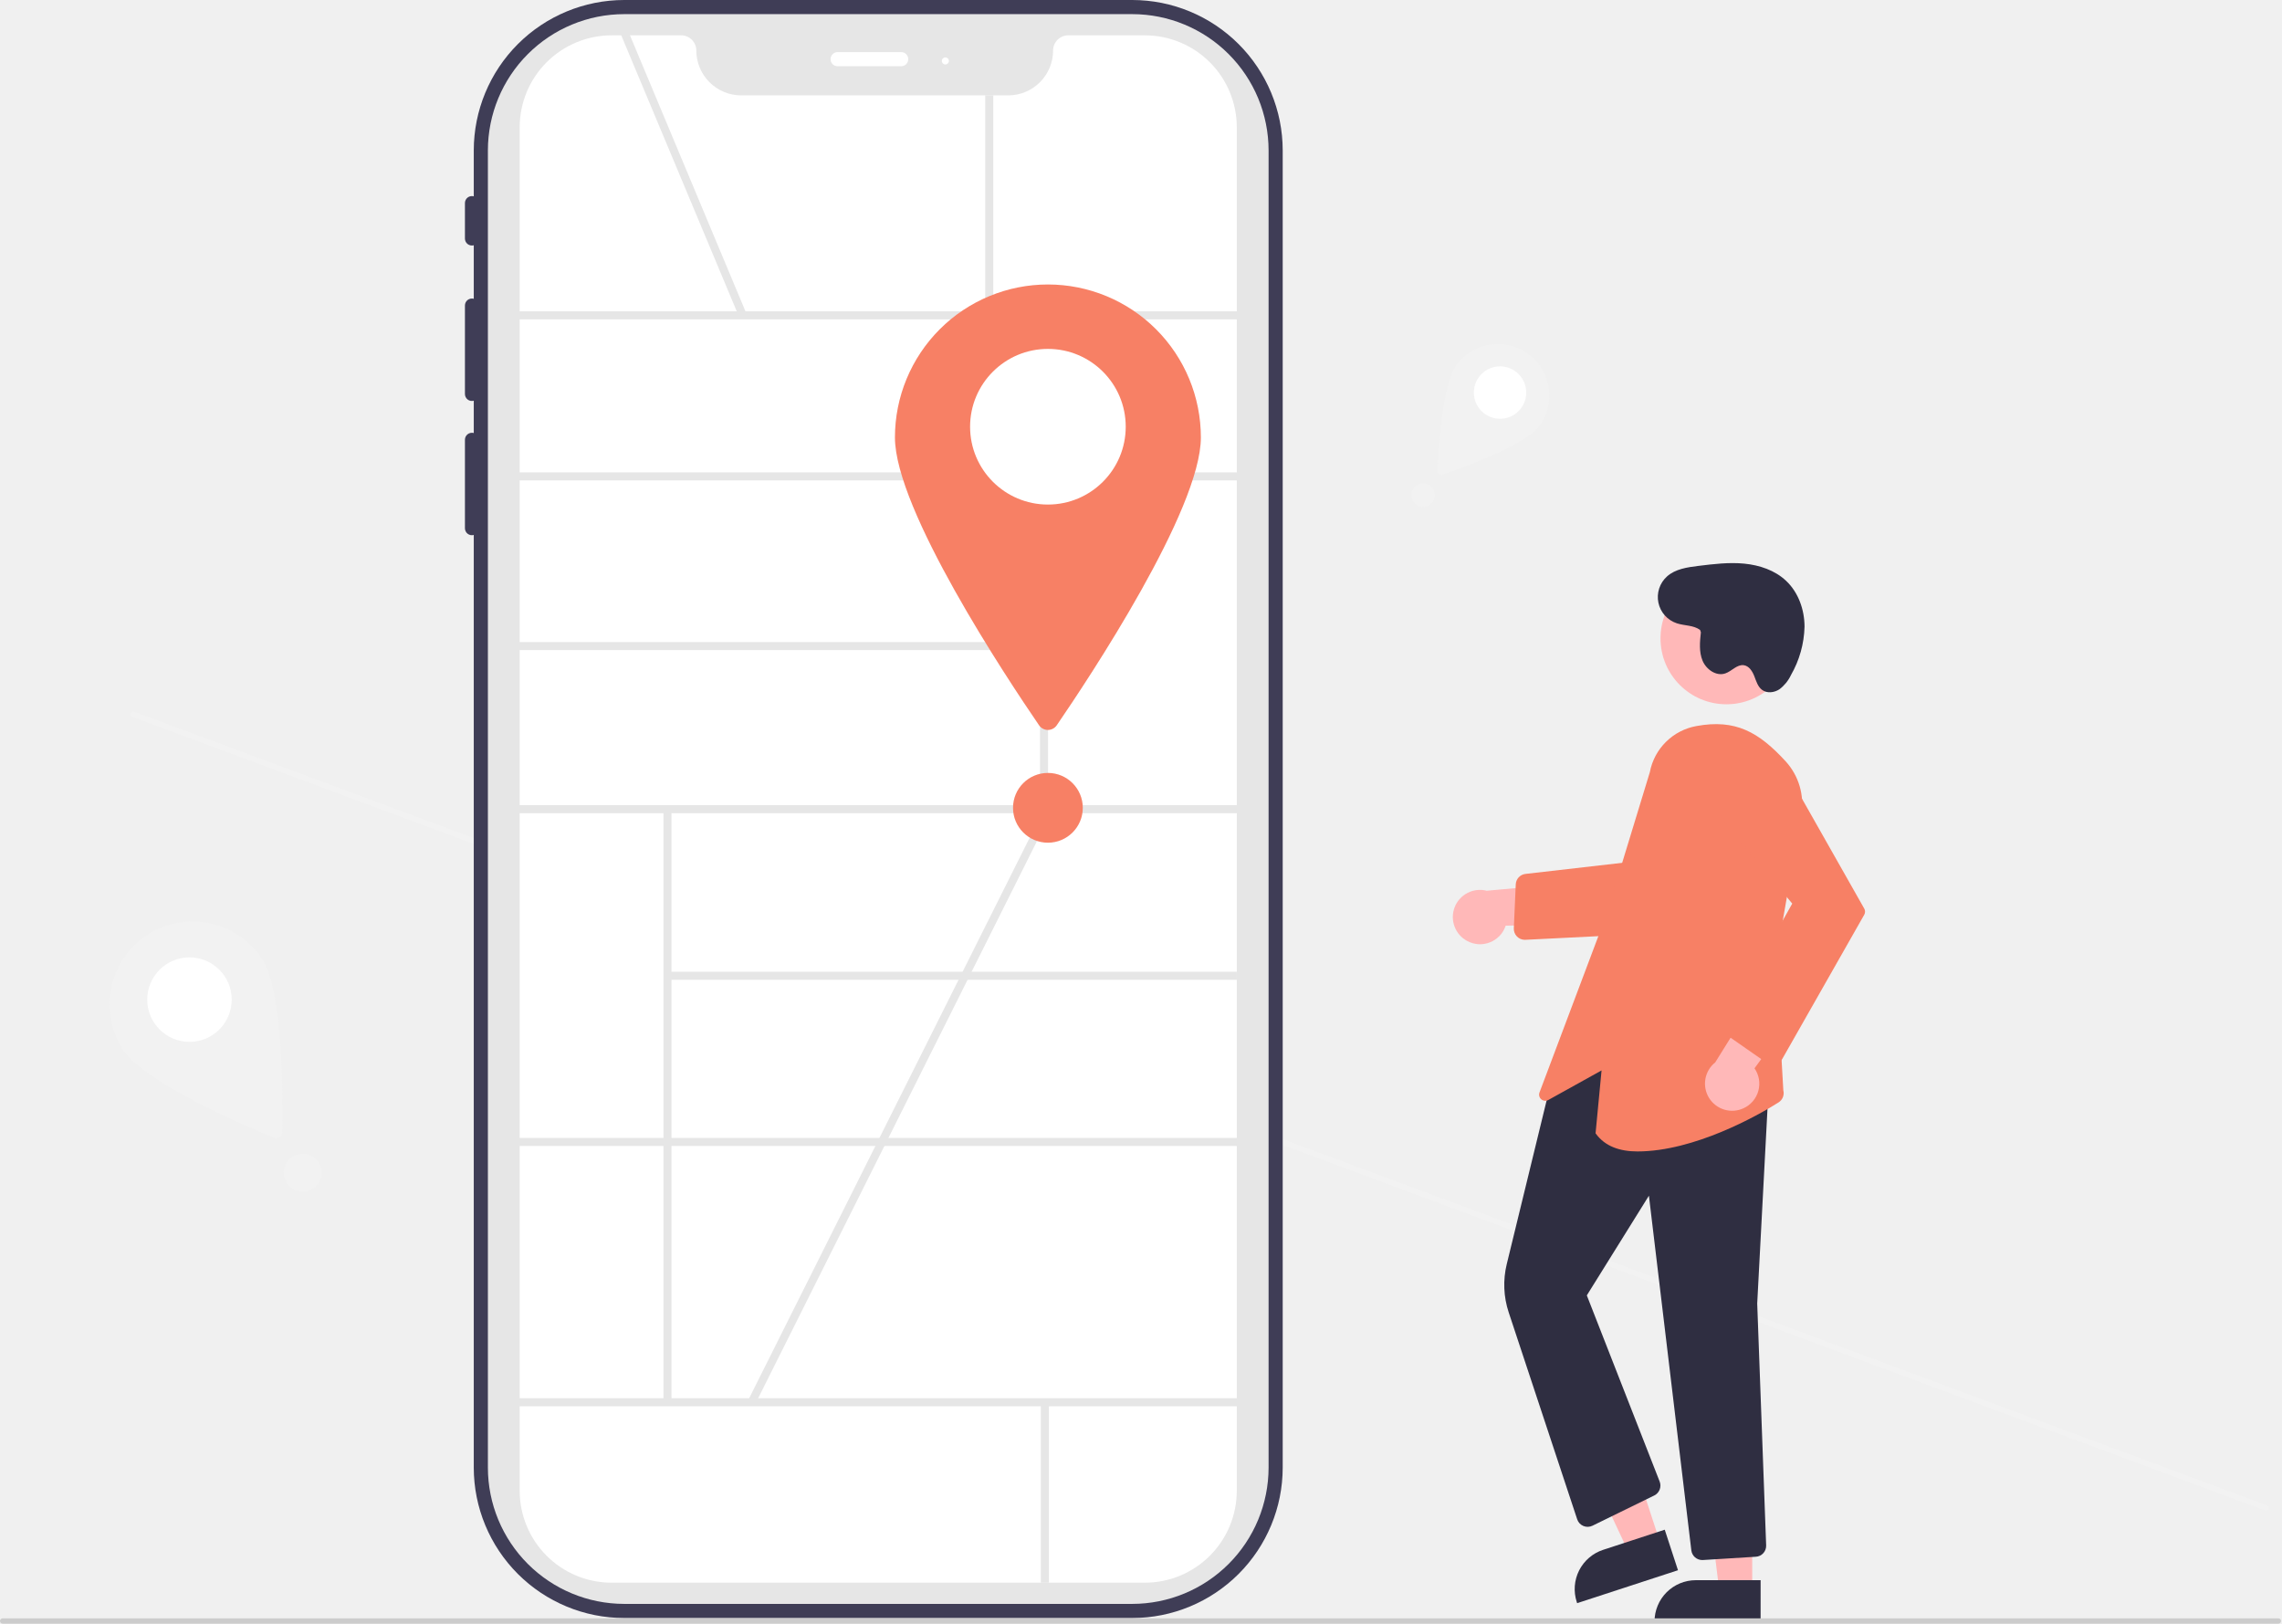
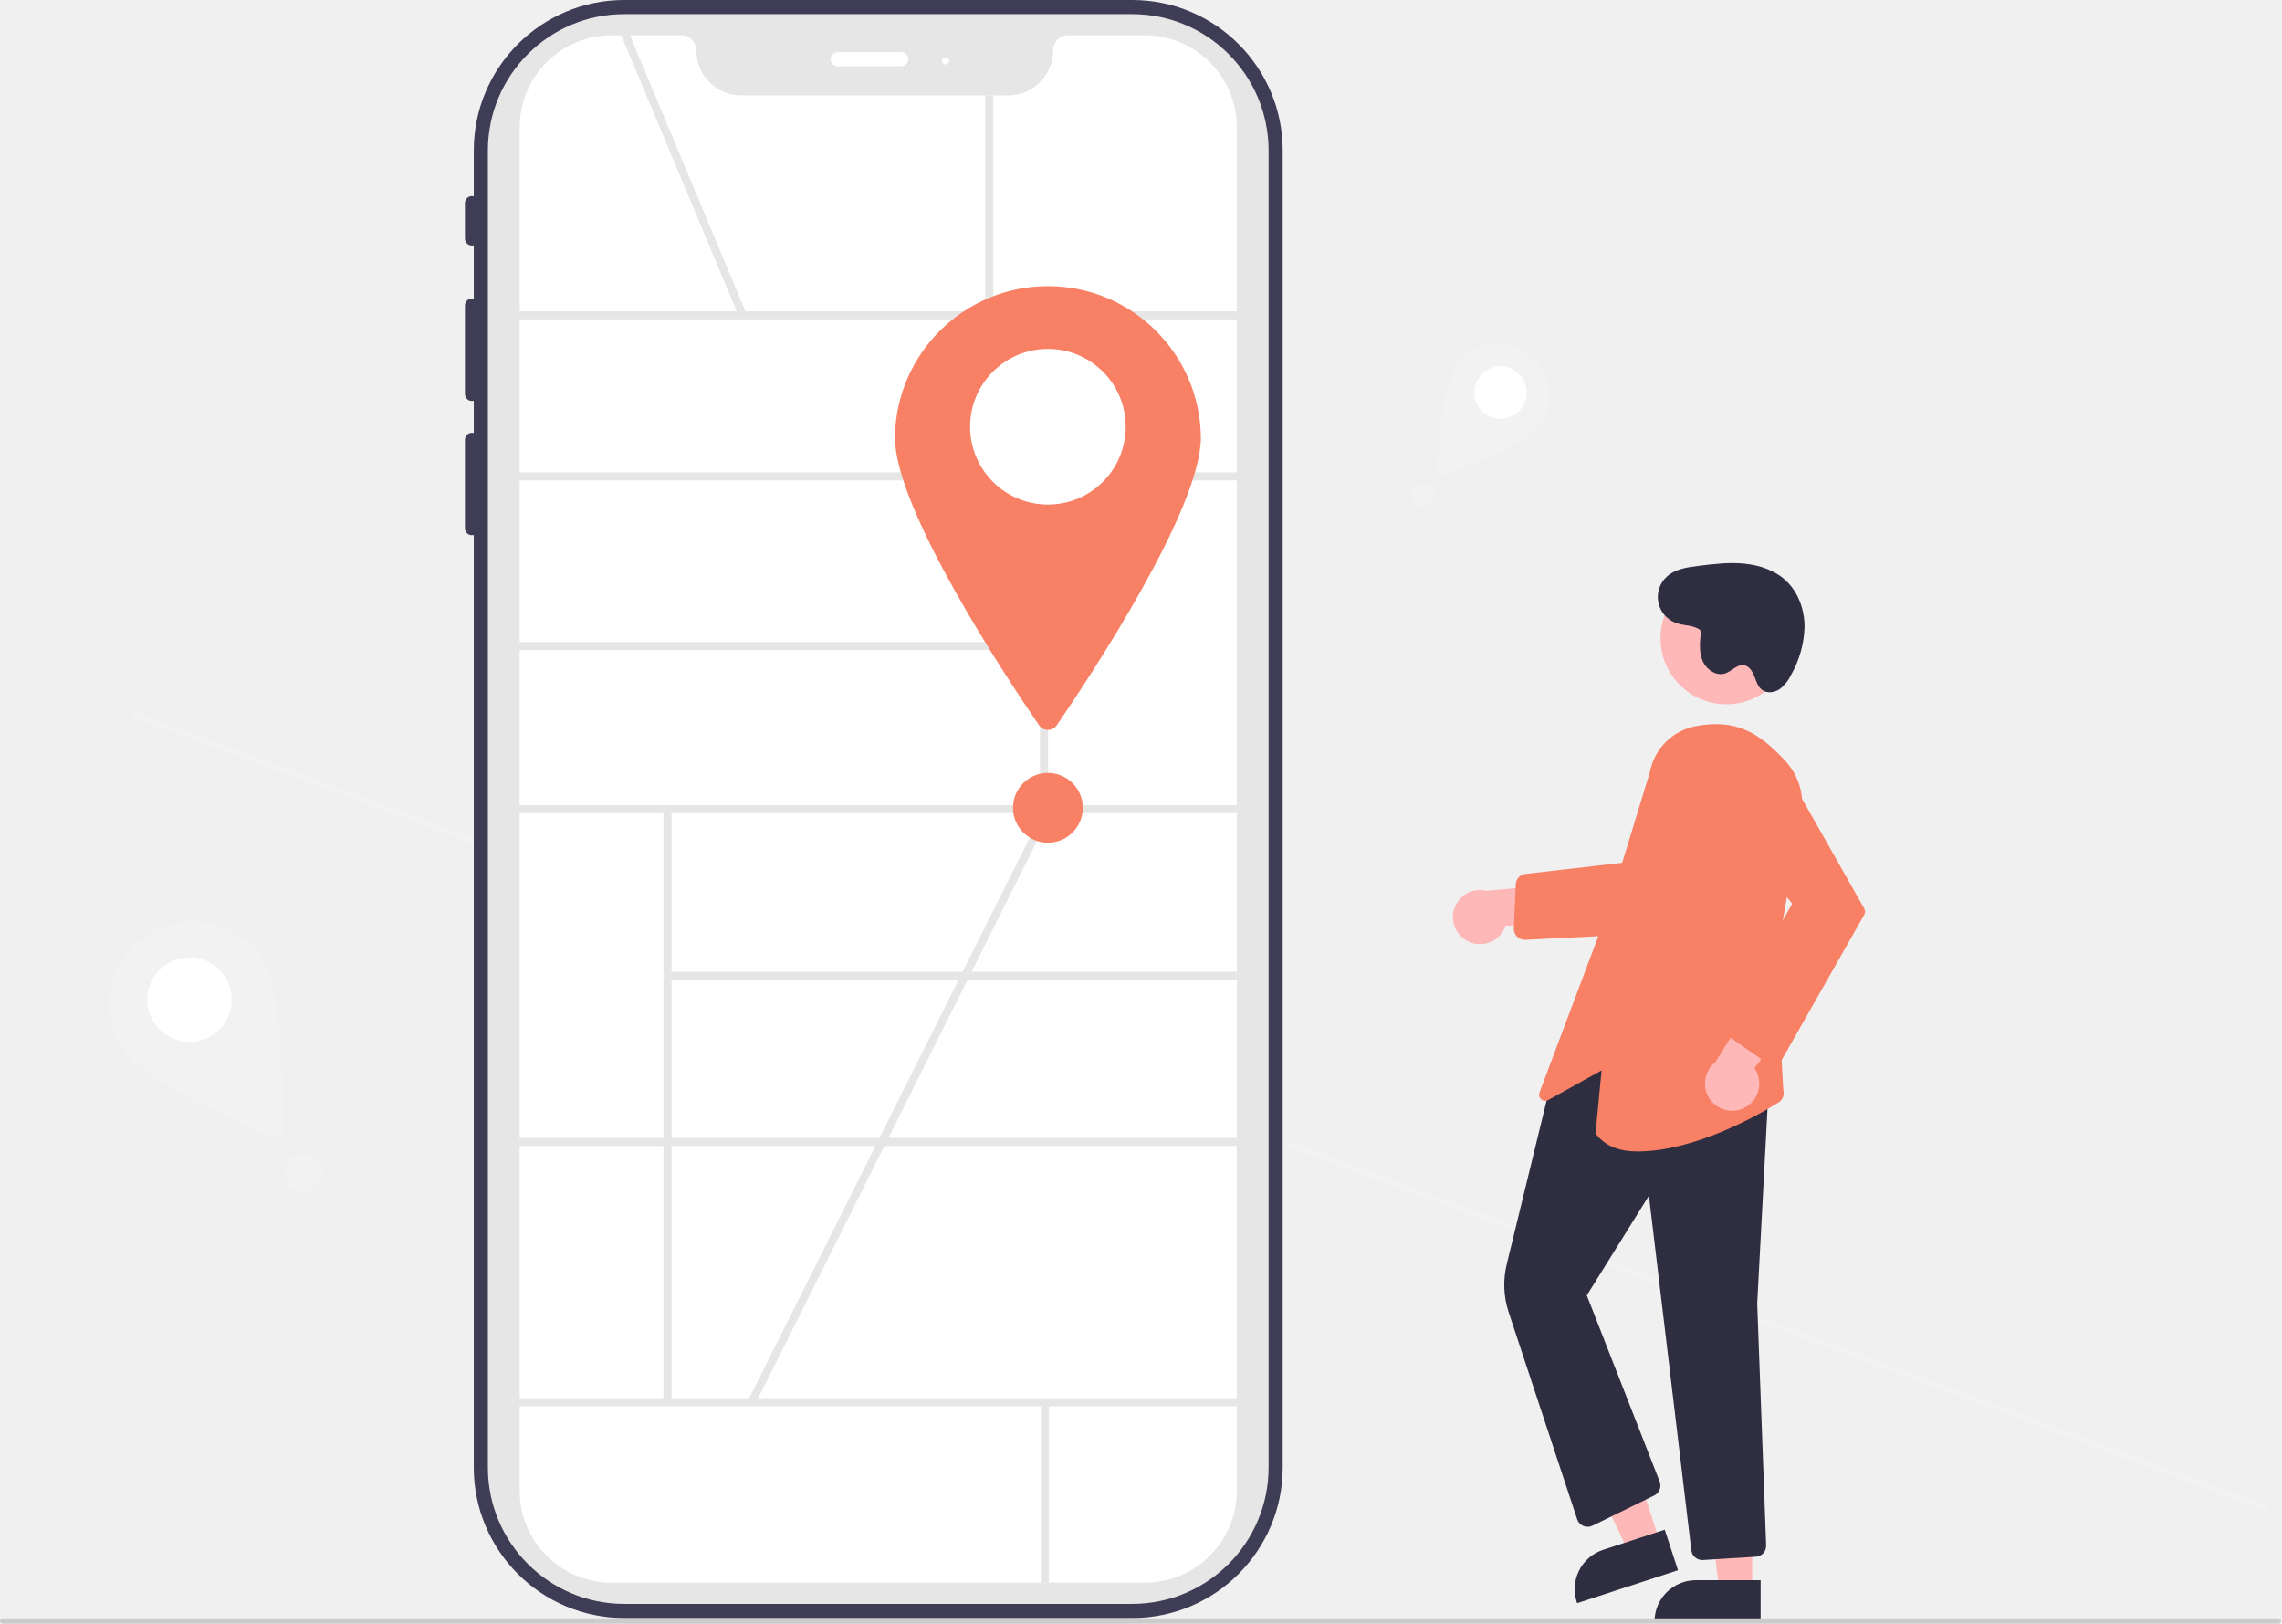
- <svg xmlns="http://www.w3.org/2000/svg" width="253" height="180" viewBox="0 0 253 180" fill="none">
+ <svg xmlns="http://www.w3.org/2000/svg" width="253" height="180" fill="none">
  <g clip-path="url(#clip0)">
-     <path d="M251.5 167.271C251.472 167.345 251.416 167.405 251.344 167.437C251.273 167.47 251.191 167.473 251.117 167.446L14.659 79.459C14.585 79.431 14.526 79.375 14.493 79.304C14.46 79.232 14.457 79.15 14.485 79.076C14.512 79.002 14.568 78.943 14.639 78.91C14.711 78.877 14.793 78.874 14.867 78.901L251.324 166.888C251.398 166.916 251.458 166.972 251.491 167.044C251.524 167.115 251.527 167.197 251.5 167.271Z" fill="#F2F2F2" />
-     <path d="M125.54 0H69.196C64.776 0.005 60.538 1.763 57.413 4.888C54.288 8.014 52.53 12.251 52.525 16.671V21.764C52.409 21.732 52.288 21.728 52.17 21.751C52.052 21.774 51.942 21.824 51.847 21.897C51.752 21.971 51.675 22.065 51.623 22.173C51.571 22.281 51.544 22.4 51.546 22.52V26.436C51.544 26.556 51.571 26.674 51.623 26.782C51.675 26.89 51.752 26.985 51.847 27.058C51.942 27.131 52.052 27.182 52.17 27.205C52.288 27.228 52.409 27.223 52.525 27.192V33.122C52.409 33.09 52.288 33.085 52.17 33.108C52.052 33.132 51.942 33.182 51.847 33.255C51.752 33.328 51.675 33.423 51.623 33.531C51.571 33.639 51.544 33.757 51.546 33.877V43.668C51.544 43.788 51.571 43.907 51.623 44.015C51.675 44.123 51.752 44.217 51.847 44.291C51.942 44.364 52.052 44.414 52.17 44.437C52.288 44.46 52.409 44.456 52.525 44.424V48.004C52.409 47.972 52.288 47.968 52.17 47.991C52.052 48.014 51.942 48.064 51.847 48.138C51.752 48.211 51.675 48.305 51.623 48.413C51.571 48.521 51.544 48.64 51.546 48.76V58.551C51.544 58.671 51.571 58.789 51.623 58.897C51.675 59.005 51.752 59.1 51.847 59.173C51.942 59.246 52.052 59.296 52.17 59.32C52.288 59.343 52.409 59.338 52.525 59.306V162.702C52.53 167.122 54.288 171.359 57.413 174.485C60.538 177.61 64.776 179.368 69.196 179.373H125.54C129.96 179.368 134.198 177.61 137.323 174.485C140.448 171.359 142.206 167.122 142.211 162.702V16.671C142.206 12.251 140.448 8.014 137.323 4.888C134.198 1.763 129.96 0.005 125.54 0ZM138.686 162.702C138.683 166.187 137.296 169.529 134.832 171.993C132.367 174.458 129.026 175.844 125.54 175.848H69.196C65.71 175.844 62.369 174.458 59.904 171.993C57.44 169.529 56.054 166.187 56.05 162.702V16.671C56.054 13.186 57.44 9.844 59.904 7.38C62.369 4.915 65.71 3.529 69.196 3.525H125.54C129.026 3.529 132.367 4.915 134.832 7.38C137.296 9.844 138.683 13.186 138.686 16.671V162.702Z" fill="#3F3D56" />
-     <path d="M125.54 177.806H69.196C65.191 177.802 61.352 176.209 58.52 173.377C55.689 170.546 54.096 166.706 54.091 162.702V16.671C54.096 12.666 55.689 8.827 58.52 5.996C61.352 3.164 65.191 1.571 69.196 1.567H125.54C129.545 1.571 133.384 3.164 136.216 5.996C139.047 8.827 140.64 12.666 140.645 16.671V162.702C140.64 166.706 139.047 170.546 136.216 173.377C133.384 176.209 129.545 177.802 125.54 177.806Z" fill="#E6E6E6" />
-     <path d="M126.933 175.456H67.804C65.103 175.453 62.513 174.379 60.603 172.469C58.694 170.559 57.619 167.97 57.616 165.269V14.104C57.619 11.403 58.694 8.813 60.603 6.904C62.513 4.994 65.103 3.92 67.803 3.916H75.515C75.961 3.917 76.389 4.095 76.705 4.41C77.02 4.726 77.198 5.154 77.198 5.6C77.2 6.919 77.724 8.183 78.657 9.116C79.59 10.048 80.854 10.573 82.173 10.574H111.78C113.099 10.573 114.363 10.048 115.296 9.116C116.228 8.183 116.753 6.919 116.754 5.6C116.755 5.154 116.933 4.726 117.248 4.41C117.564 4.095 117.992 3.917 118.438 3.916H126.933C129.633 3.919 132.223 4.994 134.133 6.904C136.043 8.813 137.117 11.403 137.12 14.104V165.269C137.117 167.97 136.043 170.559 134.133 172.469C132.223 174.379 129.634 175.453 126.933 175.456Z" fill="white" />
-     <path d="M99.914 7.343H92.864C92.656 7.343 92.457 7.261 92.31 7.114C92.163 6.967 92.081 6.768 92.081 6.56C92.081 6.352 92.163 6.153 92.31 6.006C92.457 5.859 92.656 5.777 92.864 5.777H99.914C100.121 5.777 100.321 5.859 100.468 6.006C100.614 6.153 100.697 6.352 100.697 6.56C100.697 6.768 100.614 6.967 100.468 7.114C100.321 7.261 100.121 7.343 99.914 7.343Z" fill="white" />
-     <path d="M104.809 7.148C105.026 7.148 105.201 6.972 105.201 6.756C105.201 6.54 105.026 6.364 104.809 6.364C104.593 6.364 104.418 6.54 104.418 6.756C104.418 6.972 104.593 7.148 104.809 7.148Z" fill="white" />
-     <path d="M139.025 34.512H55.633V35.405H139.025V34.512Z" fill="#E6E6E6" />
-     <path d="M139.025 52.364H55.633V53.256H139.025V52.364Z" fill="#E6E6E6" />
-     <path d="M139.025 89.256H55.633V90.149H139.025V89.256Z" fill="#E6E6E6" />
-     <path d="M139.025 126.149H55.633V127.041H139.025V126.149Z" fill="#E6E6E6" />
-     <path d="M139.025 155.008H55.633V155.901H139.025V155.008Z" fill="#E6E6E6" />
-     <path d="M116.194 34.959H115.302V89.703H116.194V34.959Z" fill="#E6E6E6" />
-     <path d="M74.448 89.686H73.555V155.455H74.448V89.686Z" fill="#E6E6E6" />
-     <path d="M137.12 107.727H74.001V108.62H137.12V107.727Z" fill="#E6E6E6" />
-     <path d="M116.29 155.455H115.398V175.456H116.29V155.455Z" fill="#E6E6E6" />
-     <path d="M115.599 71.175H57.467V72.068H115.599V71.175Z" fill="#E6E6E6" />
-     <path d="M69.608 3.352L68.784 3.697L81.939 35.131L82.762 34.786L69.608 3.352Z" fill="#E6E6E6" />
-     <path d="M110.122 10.574H109.229V34.959H110.122V10.574Z" fill="#E6E6E6" />
-     <path d="M133.138 48.496C133.138 56.493 120.773 75.129 117.159 80.404C117.05 80.563 116.904 80.694 116.733 80.784C116.562 80.874 116.372 80.921 116.179 80.921C115.986 80.921 115.795 80.874 115.625 80.784C115.454 80.694 115.307 80.563 115.198 80.404C111.585 75.129 99.22 56.493 99.22 48.496C99.22 43.998 101.007 39.685 104.187 36.504C107.368 33.324 111.681 31.537 116.179 31.537C120.677 31.537 124.99 33.324 128.17 36.504C131.351 39.685 133.138 43.998 133.138 48.496Z" fill="#F78065" />
-     <path d="M116.179 55.934C120.944 55.934 124.807 52.071 124.807 47.306C124.807 42.541 120.944 38.678 116.179 38.678C111.414 38.678 107.551 42.541 107.551 47.306C107.551 52.071 111.414 55.934 116.179 55.934Z" fill="white" />
-     <path d="M115.614 89.959L82.938 155.245L83.736 155.644L116.412 90.359L115.614 89.959Z" fill="#E6E6E6" />
-     <path d="M162.672 104.32C163.057 104.527 163.483 104.647 163.92 104.672C164.357 104.696 164.793 104.625 165.199 104.462C165.606 104.3 165.971 104.051 166.27 103.732C166.57 103.413 166.795 103.032 166.932 102.616L177.562 102.433L174.441 97.874L164.825 98.747C164.111 98.564 163.356 98.65 162.701 98.987C162.047 99.325 161.539 99.89 161.273 100.577C161.008 101.264 161.004 102.024 161.261 102.714C161.519 103.404 162.021 103.975 162.672 104.32H162.672Z" fill="#FFB8B8" />
-     <path d="M169.053 104.187C168.889 104.187 168.726 104.154 168.574 104.089C168.423 104.024 168.286 103.929 168.172 103.81C168.058 103.691 167.969 103.551 167.911 103.396C167.853 103.242 167.827 103.078 167.834 102.913L168.049 98.039C168.061 97.748 168.176 97.472 168.374 97.26C168.572 97.047 168.84 96.913 169.129 96.881L181.444 95.468L181.031 103.591L169.114 104.185C169.094 104.186 169.074 104.187 169.053 104.187Z" fill="#F78065" />
-     <path d="M184.052 171.002L180.584 172.134L174.566 159.299L179.684 157.628L184.052 171.002Z" fill="#FFB8B8" />
-     <path d="M186.034 174.074L174.854 177.725L174.808 177.584C174.621 177.012 174.549 176.41 174.595 175.81C174.641 175.211 174.805 174.626 175.077 174.09C175.349 173.554 175.724 173.077 176.181 172.686C176.637 172.295 177.166 171.997 177.738 171.811L177.738 171.811L184.566 169.581L186.034 174.074Z" fill="#2F2E41" />
-     <path d="M194.264 176.369L190.617 176.369L188.882 162.3L194.265 162.3L194.264 176.369Z" fill="#FFB8B8" />
-     <path d="M195.194 179.905L183.433 179.904V179.756C183.433 179.154 183.552 178.559 183.782 178.004C184.012 177.448 184.349 176.944 184.774 176.519C185.199 176.094 185.704 175.756 186.259 175.526C186.815 175.296 187.41 175.178 188.011 175.178H188.011L195.195 175.178L195.194 179.905Z" fill="#2F2E41" />
-     <path d="M188.724 172.945C188.426 172.944 188.138 172.835 187.915 172.637C187.693 172.439 187.55 172.166 187.514 171.87L182.811 132.554L175.927 143.605L184.004 164.246C184.114 164.531 184.114 164.847 184.003 165.132C183.892 165.417 183.679 165.65 183.405 165.786L176.553 169.139C176.396 169.216 176.225 169.258 176.051 169.263C175.877 169.268 175.704 169.235 175.544 169.168C175.383 169.1 175.239 168.999 175.121 168.872C175.003 168.744 174.913 168.592 174.859 168.427L167.265 145.485C166.693 143.759 166.619 141.906 167.05 140.139L171.959 119.991L172.017 119.959L183.084 113.897L183.148 113.92L196.182 118.677L194.818 144.507L195.809 171.317C195.822 171.635 195.71 171.946 195.496 172.182C195.282 172.419 194.983 172.561 194.665 172.579L188.801 172.942C188.775 172.944 188.75 172.945 188.724 172.945Z" fill="#2F2E41" />
-     <path d="M181.545 127.647C179.597 127.647 177.957 127.092 176.93 125.682L176.897 125.637L177.561 118.667L171.654 121.946C171.532 122.014 171.391 122.043 171.252 122.029C171.113 122.014 170.981 121.958 170.875 121.866C170.769 121.775 170.693 121.653 170.659 121.517C170.624 121.381 170.632 121.238 170.682 121.107L178.049 101.542L182.913 85.605C183.154 84.329 183.777 83.157 184.699 82.244C185.622 81.33 186.8 80.718 188.077 80.489C192.411 79.693 194.992 81.155 197.972 84.4C198.693 85.189 199.224 86.133 199.524 87.159C199.824 88.185 199.886 89.266 199.705 90.319L196.886 106.433L197.714 120.881C197.778 121.13 197.761 121.393 197.666 121.632C197.571 121.87 197.403 122.073 197.186 122.211C194.881 123.677 187.816 127.646 181.545 127.647Z" fill="#F78065" />
-     <path d="M191.403 78.076C195.439 78.076 198.711 74.804 198.711 70.768C198.711 66.732 195.439 63.461 191.403 63.461C187.368 63.461 184.096 66.732 184.096 70.768C184.096 74.804 187.368 78.076 191.403 78.076Z" fill="#FFB8B8" />
-     <path d="M193.307 122.857C193.704 122.675 194.057 122.408 194.34 122.075C194.623 121.741 194.83 121.35 194.945 120.928C195.061 120.506 195.082 120.064 195.009 119.633C194.935 119.202 194.767 118.792 194.518 118.433L200.785 109.844L195.266 109.583L190.161 117.778C189.585 118.237 189.198 118.891 189.072 119.617C188.946 120.342 189.09 121.089 189.478 121.715C189.866 122.341 190.47 122.803 191.175 123.014C191.881 123.224 192.639 123.169 193.307 122.857Z" fill="#FFB8B8" />
-     <path d="M196.701 118.011C196.395 118.055 196.084 117.981 195.831 117.804L191.682 114.911C191.432 114.738 191.256 114.478 191.189 114.183C191.121 113.887 191.166 113.577 191.316 113.313L198.702 100.171L191.273 91.229C190.883 90.759 190.595 90.213 190.428 89.626C190.26 89.04 190.216 88.424 190.299 87.819C190.382 87.214 190.591 86.634 190.91 86.114C191.23 85.594 191.655 85.146 192.157 84.799C192.66 84.452 193.229 84.214 193.828 84.099C194.428 83.984 195.045 83.995 195.64 84.131C196.235 84.268 196.795 84.527 197.285 84.891C197.774 85.256 198.182 85.719 198.483 86.25L206.686 100.728C206.744 100.831 206.775 100.947 206.774 101.065C206.774 101.184 206.744 101.3 206.686 101.403L197.589 117.406C197.505 117.554 197.391 117.682 197.255 117.783C197.118 117.884 196.963 117.956 196.797 117.993C196.765 118.001 196.733 118.006 196.701 118.011Z" fill="#F78065" />
-     <path d="M188.483 69.835C187.76 69.296 186.759 69.38 185.902 69.097C185.391 68.928 184.934 68.629 184.576 68.228C184.219 67.827 183.972 67.339 183.863 66.813C183.753 66.287 183.783 65.742 183.951 65.231C184.118 64.721 184.417 64.263 184.817 63.904C185.743 63.075 187.06 62.887 188.293 62.735C189.983 62.527 191.689 62.319 193.383 62.484C195.078 62.65 196.784 63.222 198.022 64.39C199.388 65.678 200.06 67.596 200.065 69.473C200.017 71.359 199.5 73.203 198.559 74.838C198.268 75.459 197.829 76 197.282 76.413C196.712 76.789 195.908 76.888 195.359 76.481C194.885 76.13 194.711 75.515 194.497 74.965C194.283 74.415 193.917 73.829 193.333 73.745C192.581 73.635 192.007 74.4 191.289 74.65C190.285 75.001 189.17 74.226 188.76 73.245C188.351 72.264 188.458 71.154 188.573 70.097" fill="#2F2E41" />
-     <path d="M252.893 179.702C252.892 179.781 252.861 179.857 252.805 179.913C252.749 179.968 252.674 180 252.595 180H0.298C0.219 180 0.143 179.969 0.087 179.913C0.031 179.857 0 179.781 0 179.702C0 179.624 0.031 179.548 0.087 179.492C0.143 179.436 0.219 179.405 0.298 179.405H252.595C252.674 179.405 252.749 179.437 252.805 179.492C252.861 179.548 252.892 179.624 252.893 179.702Z" fill="#CCCCCC" />
-     <path d="M116.179 93.421C118.315 93.421 120.047 91.69 120.047 89.554C120.047 87.418 118.315 85.686 116.179 85.686C114.043 85.686 112.311 87.418 112.311 89.554C112.311 91.69 114.043 93.421 116.179 93.421Z" fill="#F78065" />
-     <path d="M170.631 47.264C169.016 49.417 161.923 51.936 159.885 52.626C159.823 52.647 159.758 52.653 159.693 52.643C159.629 52.632 159.568 52.607 159.516 52.568C159.464 52.529 159.423 52.477 159.395 52.419C159.367 52.36 159.354 52.295 159.357 52.23C159.45 50.081 159.885 42.567 161.501 40.414C162.409 39.203 163.761 38.403 165.26 38.189C166.758 37.975 168.28 38.366 169.491 39.274C170.702 40.183 171.502 41.535 171.716 43.033C171.93 44.532 171.539 46.054 170.631 47.264Z" fill="#F2F2F2" />
-     <path d="M166.306 46.422C167.91 46.422 169.21 45.122 169.21 43.519C169.21 41.915 167.91 40.615 166.306 40.615C164.703 40.615 163.403 41.915 163.403 43.519C163.403 45.122 164.703 46.422 166.306 46.422Z" fill="white" />
-     <path d="M157.773 56.193C158.492 56.193 159.075 55.61 159.075 54.891C159.075 54.172 158.492 53.59 157.773 53.59C157.054 53.59 156.471 54.172 156.471 54.891C156.471 55.61 157.054 56.193 157.773 56.193Z" fill="#F2F2F2" />
-     <path d="M29.061 106.316C31.438 109.948 31.362 122.085 31.289 125.554C31.287 125.659 31.259 125.762 31.208 125.853C31.158 125.945 31.085 126.023 30.997 126.081C30.91 126.138 30.809 126.173 30.705 126.183C30.601 126.193 30.495 126.177 30.398 126.137C27.19 124.816 16.036 120.028 13.659 116.397C12.997 115.386 12.54 114.254 12.314 113.066C12.089 111.878 12.1 110.657 12.347 109.473C12.594 108.29 13.071 107.166 13.752 106.167C14.434 105.168 15.305 104.313 16.317 103.651C17.328 102.989 18.46 102.532 19.649 102.308C20.837 102.083 22.058 102.095 23.241 102.343C24.424 102.59 25.548 103.069 26.546 103.75C27.545 104.432 28.399 105.304 29.061 106.316Z" fill="#F2F2F2" />
-     <path d="M21.006 115.499C23.593 115.499 25.689 113.402 25.689 110.816C25.689 108.23 23.593 106.134 21.006 106.134C18.42 106.134 16.324 108.23 16.324 110.816C16.324 113.402 18.42 115.499 21.006 115.499Z" fill="white" />
-     <path d="M33.563 132.099C34.722 132.099 35.662 131.16 35.662 130C35.662 128.841 34.722 127.901 33.563 127.901C32.404 127.901 31.464 128.841 31.464 130C31.464 131.16 32.404 132.099 33.563 132.099Z" fill="#F2F2F2" />
+     <path d="M251.5 167.271a.296.296 0 01-.156.166.298.298 0 01-.227.009L14.659 79.459a.297.297 0 01.208-.558l236.457 87.987a.3.3 0 01.176.383z" fill="#F2F2F2" />
+     <path d="M125.54 0H69.196a16.69 16.69 0 00-16.671 16.671v5.093a.774.774 0 00-.98.756v3.916a.774.774 0 00.98.756v5.93a.775.775 0 00-.98.755v9.791a.773.773 0 00.98.756v3.58a.774.774 0 00-.98.756v9.79a.773.773 0 00.98.756v103.396a16.691 16.691 0 0016.67 16.671h56.345a16.691 16.691 0 0016.671-16.671V16.672A16.691 16.691 0 00125.54 0zm13.146 162.702a13.157 13.157 0 01-13.146 13.146H69.196a13.16 13.16 0 01-13.146-13.146V16.672A13.162 13.162 0 0169.196 3.524h56.344a13.162 13.162 0 0113.146 13.146v146.031z" fill="#3F3D56" />
+     <path d="M125.54 177.806H69.196a15.118 15.118 0 01-15.105-15.104V16.671A15.122 15.122 0 0169.196 1.567h56.344a15.123 15.123 0 0115.105 15.104v146.031a15.125 15.125 0 01-15.105 15.104z" fill="#E6E6E6" />
+     <path d="M126.933 175.456h-59.13a10.198 10.198 0 01-10.187-10.187V14.104A10.2 10.2 0 0167.804 3.916h7.71A1.686 1.686 0 0177.199 5.6a4.98 4.98 0 004.975 4.974h29.607a4.981 4.981 0 004.974-4.974 1.687 1.687 0 011.684-1.684h8.495a10.2 10.2 0 0110.187 10.188v151.165a10.198 10.198 0 01-10.187 10.187z" fill="#fff" />
+     <path d="M99.914 7.343h-7.05a.783.783 0 010-1.566h7.05a.785.785 0 01.783.783.787.787 0 01-.783.783zm4.895-.195a.392.392 0 10.001-.783.392.392 0 00-.001.783z" fill="#fff" />
+     <path d="M139.025 34.512H55.633v.893h83.392v-.893zm0 17.852H55.633v.892h83.392v-.892zm0 36.892H55.633v.893h83.392v-.893zm0 36.893H55.633v.892h83.392v-.892zm0 28.859H55.633v.893h83.392v-.893z" fill="#E6E6E6" />
+     <path d="M116.194 34.959h-.892v54.743h.892V34.96zM74.448 89.686h-.893v65.769h.892V89.686z" fill="#E6E6E6" />
+     <path d="M137.12 107.727H74.001v.893h63.119v-.893zm-20.83 47.728h-.892v20.001h.892v-20.001zm-.691-84.28H57.467v.893H115.6v-.893zM69.608 3.352l-.824.345L81.94 35.131l.823-.345L69.608 3.352zm40.514 7.222h-.893V34.96h.893V10.574z" fill="#E6E6E6" />
+     <path d="M133.138 48.496c0 7.997-12.365 26.633-15.979 31.908a1.187 1.187 0 01-1.961 0c-3.613-5.275-15.978-23.91-15.978-31.908a16.96 16.96 0 0133.918 0z" fill="#F78065" />
+     <path d="M116.179 55.934a8.628 8.628 0 100-17.256 8.628 8.628 0 000 17.256z" fill="#fff" />
+     <path d="M115.614 89.96l-32.676 65.285.798.399 32.676-65.285-.798-.4z" fill="#E6E6E6" />
+     <path d="M162.672 104.32a2.997 2.997 0 002.527.142 2.994 2.994 0 001.733-1.846l10.63-.183-3.121-4.56-9.616.874a3.009 3.009 0 00-2.153 5.573z" fill="#FFB8B8" />
+     <path d="M169.053 104.187a1.218 1.218 0 01-1.219-1.274l.215-4.874a1.216 1.216 0 011.08-1.158l12.315-1.413-.413 8.123-11.917.594-.061.002z" fill="#F78065" />
+     <path d="M184.052 171.002l-3.468 1.132-6.018-12.835 5.118-1.671 4.368 13.374z" fill="#FFB8B8" />
+     <path d="M186.034 174.074l-11.18 3.651-.046-.141a4.579 4.579 0 012.93-5.773l6.828-2.23 1.468 4.493z" fill="#2F2E41" />
+     <path d="M194.264 176.369h-3.647l-1.735-14.069h5.383l-.001 14.069z" fill="#FFB8B8" />
+     <path d="M195.194 179.905l-11.761-.001v-.148a4.576 4.576 0 011.341-3.237 4.583 4.583 0 013.237-1.341h7.184l-.001 4.727zm-6.47-6.96a1.224 1.224 0 01-1.21-1.075l-4.703-39.316-6.884 11.051 8.077 20.641a1.225 1.225 0 01-.599 1.54l-6.852 3.353a1.219 1.219 0 01-1.694-.712l-7.594-22.942a9.694 9.694 0 01-.215-5.346l4.909-20.148.058-.032 11.067-6.062.064.023 13.034 4.757-1.364 25.83.991 26.81a1.214 1.214 0 01-1.144 1.262l-5.864.363a.99.99 0 01-.077.003z" fill="#2F2E41" />
+     <path d="M181.545 127.647c-1.948 0-3.588-.555-4.615-1.965l-.033-.045.664-6.97-5.907 3.279a.686.686 0 01-.779-.08.677.677 0 01-.193-.759l7.367-19.565 4.864-15.937a6.408 6.408 0 015.164-5.116c4.334-.796 6.915.666 9.895 3.91a7.009 7.009 0 011.733 5.92l-2.819 16.114.828 14.448a1.215 1.215 0 01-.528 1.33c-2.305 1.466-9.37 5.435-15.641 5.436z" fill="#F78065" />
+     <path d="M191.403 78.076a7.308 7.308 0 100-14.616 7.308 7.308 0 000 14.616zm1.904 44.781a2.993 2.993 0 001.211-4.424l6.267-8.589-5.519-.261-5.105 8.195a3.008 3.008 0 003.146 5.079z" fill="#FFB8B8" />
+     <path d="M196.701 118.011a1.216 1.216 0 01-.87-.207l-4.149-2.893a1.213 1.213 0 01-.366-1.598l7.386-13.142-7.429-8.942a4.396 4.396 0 014.367-7.098 4.403 4.403 0 012.843 2.119l8.203 14.478a.687.687 0 010 .675l-9.097 16.003a1.22 1.22 0 01-.888.605z" fill="#F78065" />
+     <path d="M188.483 69.835c-.723-.54-1.724-.455-2.581-.738a3.064 3.064 0 01-1.085-5.192c.926-.83 2.243-1.018 3.476-1.17 1.69-.208 3.396-.416 5.09-.25 1.695.165 3.401.737 4.639 1.905 1.366 1.288 2.038 3.206 2.043 5.083a11.335 11.335 0 01-1.506 5.365 4.215 4.215 0 01-1.277 1.575c-.57.376-1.374.475-1.923.069-.474-.352-.648-.967-.862-1.517-.214-.55-.58-1.136-1.164-1.22-.752-.11-1.326.655-2.044.905-1.004.35-2.119-.424-2.529-1.405-.409-.981-.302-2.091-.187-3.148" fill="#2F2E41" />
+     <path d="M252.893 179.702a.3.3 0 01-.298.298H.298a.297.297 0 01-.21-.508.297.297 0 01.21-.087h252.297a.3.3 0 01.298.297z" fill="#CCC" />
+     <path d="M116.179 93.421a3.868 3.868 0 100-7.736 3.868 3.868 0 000 7.736z" fill="#F78065" />
+     <path d="M170.631 47.264c-1.615 2.153-8.708 4.672-10.746 5.362a.402.402 0 01-.49-.207.396.396 0 01-.038-.189c.093-2.15.528-9.663 2.144-11.816a5.705 5.705 0 017.99-1.14 5.708 5.708 0 011.14 7.99z" fill="#F2F2F2" />
+     <path d="M166.306 46.422a2.904 2.904 0 100-5.807 2.904 2.904 0 000 5.807z" fill="#fff" />
+     <path d="M157.773 56.193a1.302 1.302 0 100-2.604 1.302 1.302 0 000 2.604zM29.06 106.316c2.378 3.632 2.302 15.769 2.229 19.238a.64.64 0 01-.292.527.65.65 0 01-.599.056c-3.208-1.321-14.362-6.109-16.739-9.74a9.2 9.2 0 01.093-10.23 9.2 9.2 0 019.489-3.824 9.207 9.207 0 015.82 3.973z" fill="#F2F2F2" />
+     <path d="M21.006 115.499a4.683 4.683 0 100-9.366 4.683 4.683 0 000 9.366z" fill="#fff" />
+     <path d="M33.563 132.099a2.099 2.099 0 10.001-4.197 2.099 2.099 0 000 4.197z" fill="#F2F2F2" />
  </g>
  <defs>
    <clipPath id="clip0">
-       <rect width="252.893" height="180" fill="white" />
+       <path fill="#fff" d="M0 0h252.893v180H0z" />
    </clipPath>
  </defs>
</svg>
